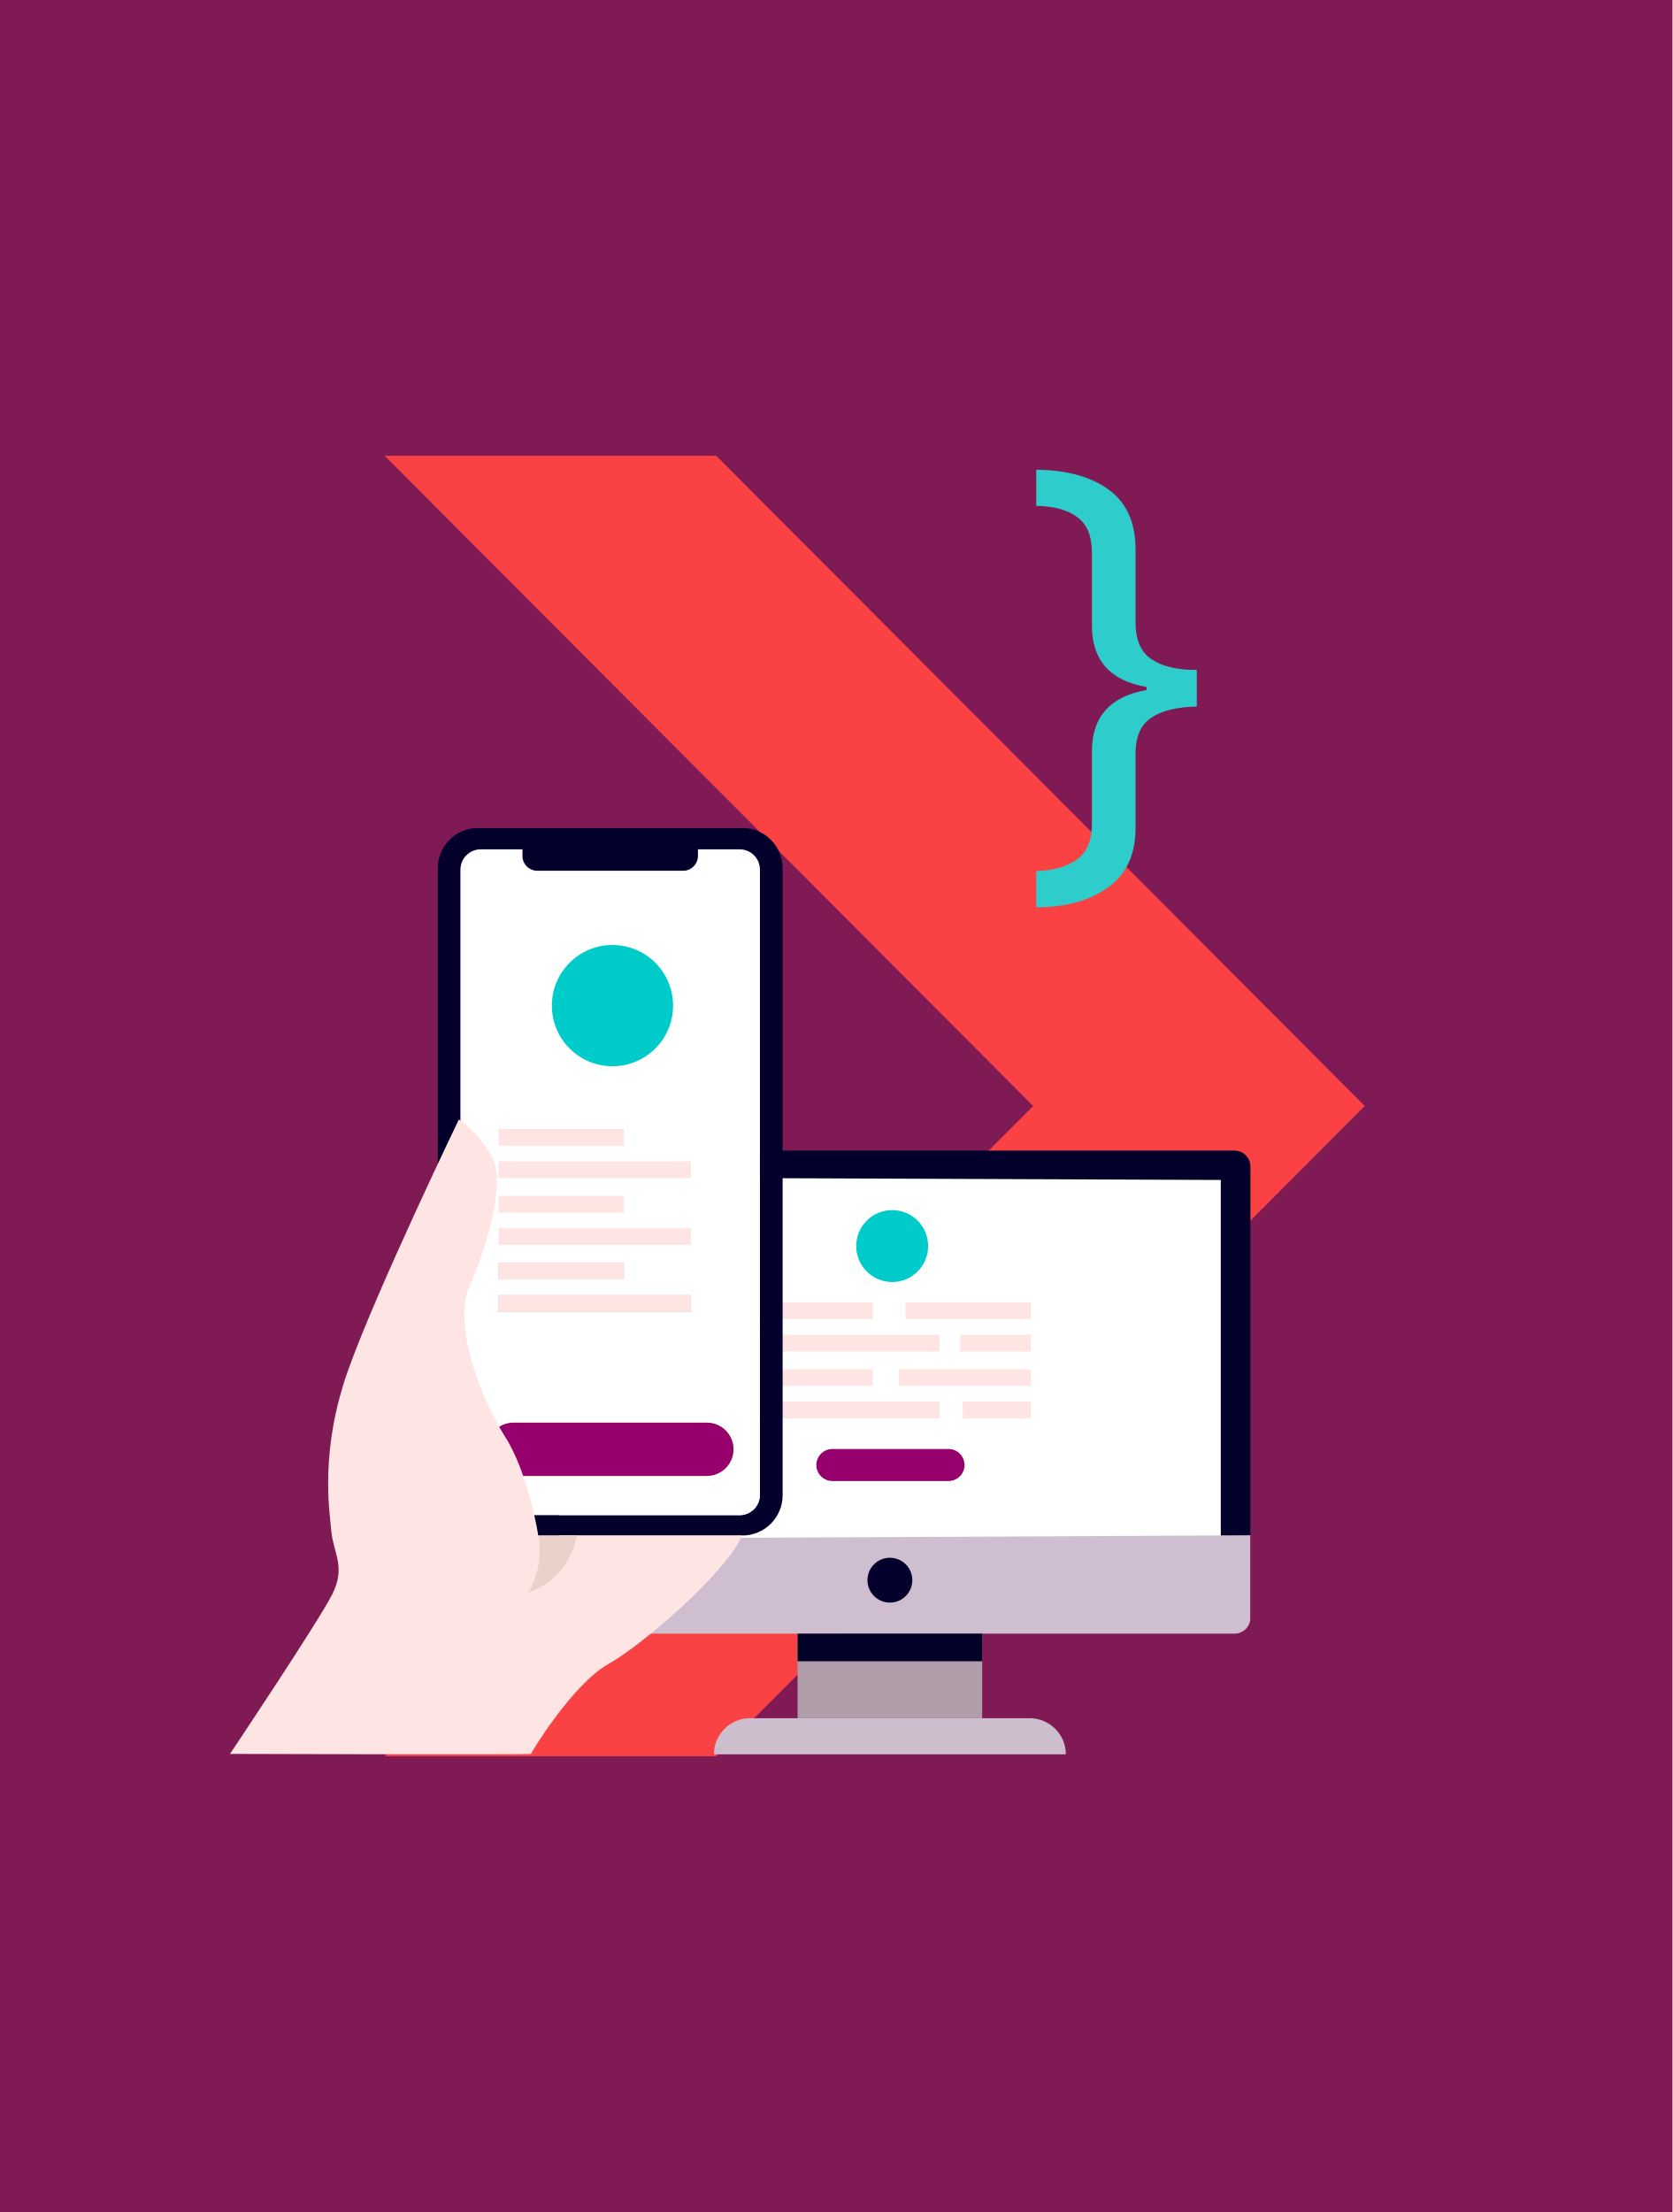
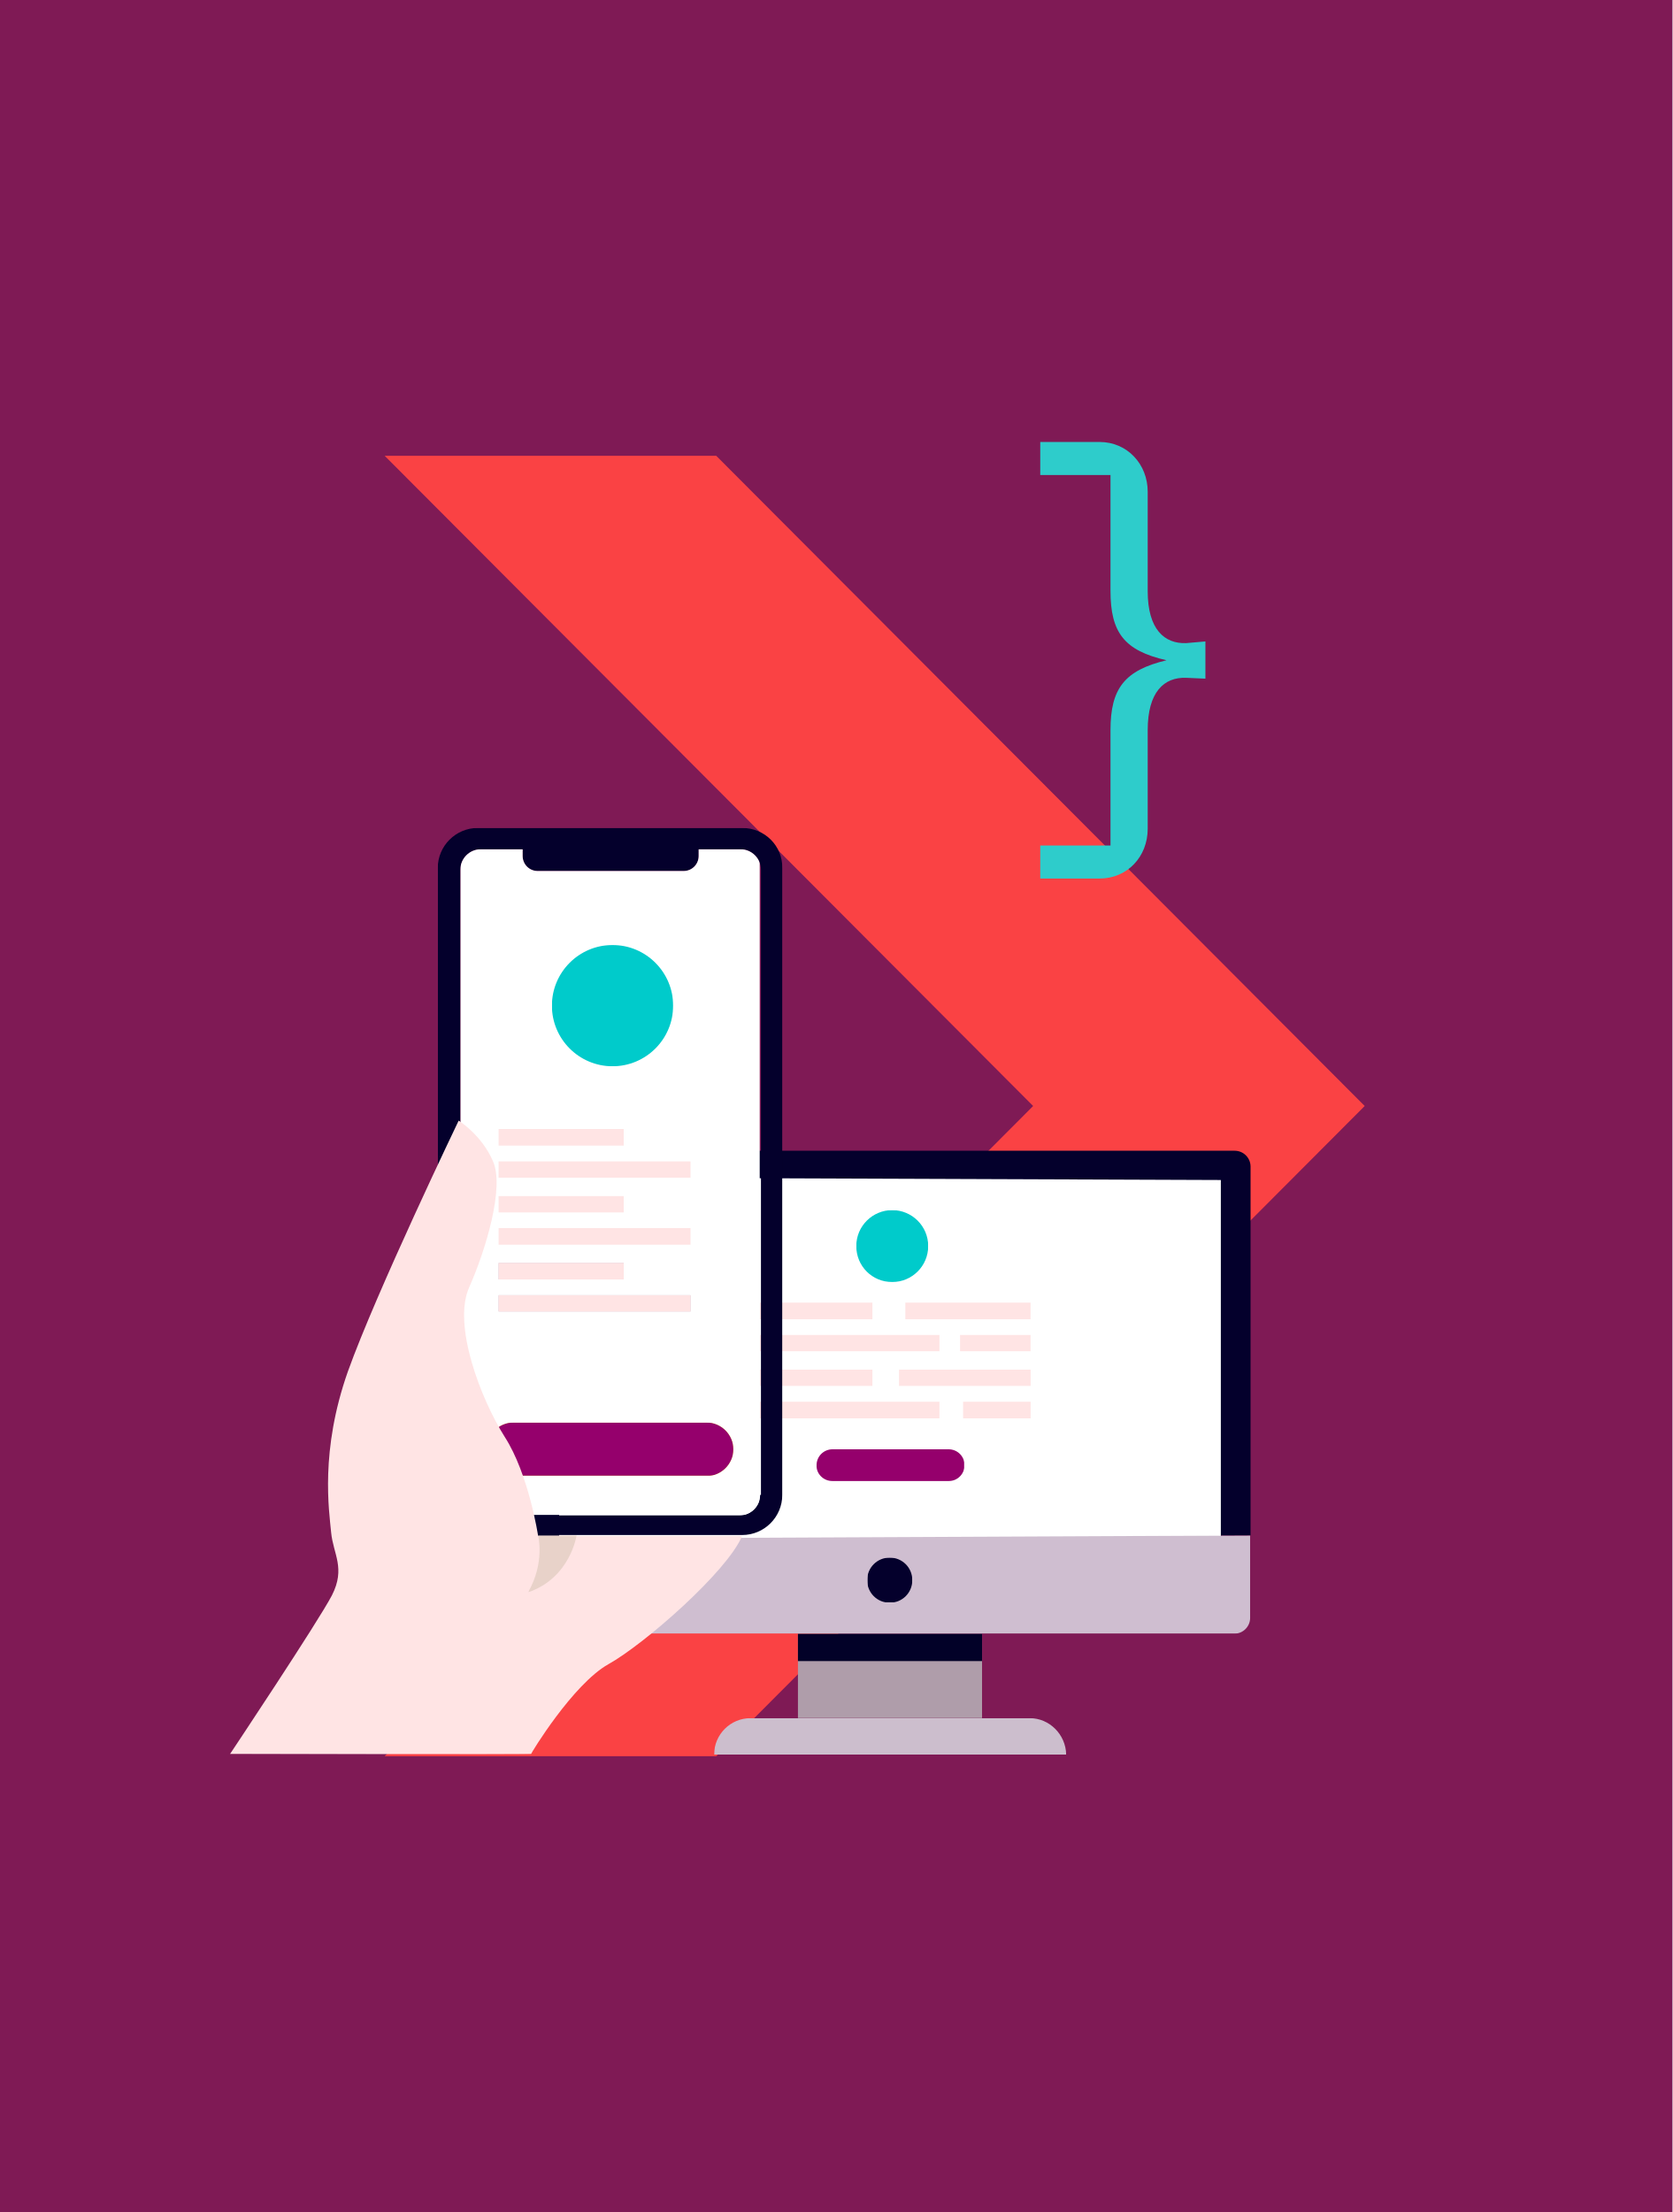
- <svg xmlns="http://www.w3.org/2000/svg" xmlns:xlink="http://www.w3.org/1999/xlink" width="400px" height="529px" viewBox="0 0 400 529" version="1.1">
-   <defs>
-     <polygon id="path-1" points="0 221.571 244.07 221.571 244.07 -0.001 0 -0.001" />
-   </defs>
-   <g id="Home" stroke="none" stroke-width="1" fill="none" fill-rule="evenodd">
-     <g id="services" transform="translate(-1040, -4014)">
-       <g id="Group-5" transform="translate(1040, 4014)">
-         <rect id="Rectangle-Copy-5" fill="#7F1A55" x="0" y="0" width="400" height="529" />
-         <polygon id="Fill-1" fill="#FA4244" points="92 109 247.114 264.5 92 420 171.302 420 326.41 264.502 326.41 264.498 171.302 109" />
-         <g id="Group-35" transform="translate(55, 198)">
-           <path d="M244.07,169.171 L244.07,80.973 C244.07,78.869 242.362,77.162 240.26,77.162 L75.413,77.162 C73.309,77.162 71.602,78.869 71.602,80.973 L71.602,169.998" id="Fill-1" fill="#04002C" />
-           <mask id="mask-2" fill="white">
-             <use xlink:href="#path-1" />
-           </mask>
-           <g id="Clip-4" />
-           <polygon id="Fill-3" fill="#AF9DAA" mask="url(#mask-2)" points="135.761 212.906 179.909 212.906 179.909 192.688 135.761 192.688" />
-           <path d="M191.256,212.907 L124.416,212.907 C119.63,212.907 115.751,216.786 115.751,221.57 L199.921,221.57 C199.921,216.786 196.04,212.907 191.256,212.907" id="Fill-5" fill="#CCBECD" mask="url(#mask-2)" />
-           <polygon id="Fill-6" fill="#FFFFFF" mask="url(#mask-2)" points="236.978 176.185 236.978 84.187 78.696 83.569 78.696 176.185" />
-           <path d="M71.604,169.997 L71.604,188.877 C71.604,190.982 73.309,192.689 75.413,192.689 L240.258,192.689 C242.364,192.689 244.07,190.982 244.07,188.877 L244.07,169.17" id="Fill-7" fill="#CFBED0" mask="url(#mask-2)" />
-           <path d="M163.201,179.899 C163.201,182.862 160.8,185.262 157.835,185.262 C154.875,185.262 152.472,182.862 152.472,179.899 C152.472,176.937 154.875,174.534 157.835,174.534 C160.8,174.534 163.201,176.937 163.201,179.899" id="Fill-8" fill="#04002C" mask="url(#mask-2)" />
-           <polygon id="Fill-9" fill="#020128" mask="url(#mask-2)" points="135.761 199.291 179.909 199.291 179.909 192.688 135.761 192.688" />
-           <path d="M144.079,156.186 L171.861,156.186 C173.974,156.186 175.69,154.472 175.69,152.357 C175.69,150.241 173.974,148.527 171.861,148.527 L144.079,148.527 C141.963,148.527 140.249,150.241 140.249,152.357 C140.249,154.472 141.963,156.186 144.079,156.186" id="Fill-10" fill="#95006C" mask="url(#mask-2)" />
-           <polygon id="Fill-11" fill="#FFE4E4" mask="url(#mask-2)" points="123.746 133.453 153.741 133.453 153.741 129.454 123.746 129.454" />
-           <polygon id="Fill-12" fill="#FFE4E4" mask="url(#mask-2)" points="159.987 133.453 191.538 133.453 191.538 129.454 159.987 129.454" />
-           <polygon id="Fill-13" fill="#FFE4E4" mask="url(#mask-2)" points="123.746 141.201 169.74 141.201 169.74 137.202 123.746 137.202" />
-           <polygon id="Fill-14" fill="#FFE4E4" mask="url(#mask-2)" points="175.27 141.201 191.538 141.201 191.538 137.202 175.27 137.202" />
-           <polygon id="Fill-15" fill="#FFE4E4" mask="url(#mask-2)" points="123.746 117.457 153.741 117.457 153.741 113.458 123.746 113.458" />
-           <polygon id="Fill-16" fill="#FFE4E4" mask="url(#mask-2)" points="161.543 117.457 191.538 117.457 191.538 113.458 161.543 113.458" />
-           <polygon id="Fill-17" fill="#FFE4E4" mask="url(#mask-2)" points="123.746 125.201 169.74 125.201 169.74 121.202 123.746 121.202" />
-           <polygon id="Fill-18" fill="#FFE4E4" mask="url(#mask-2)" points="174.644 125.201 191.538 125.201 191.538 121.202 174.644 121.202" />
-           <path d="M166.984,99.997 C166.984,104.748 163.132,108.597 158.386,108.597 C153.636,108.597 149.784,104.748 149.784,99.997 C149.784,95.247 153.636,91.397 158.386,91.397 C163.132,91.397 166.984,95.247 166.984,99.997" id="Fill-19" fill="#00CBCB" mask="url(#mask-2)" />
-           <path d="M126.751,159.497 C126.751,162.177 124.577,164.35 121.898,164.35 L59.986,164.35 C57.306,164.35 55.133,162.177 55.133,159.497 L55.133,9.974 C55.133,7.294 57.306,5.123 59.986,5.123 L69.948,5.123 L69.948,6.695 C69.948,8.658 71.535,10.248 73.501,10.248 L108.385,10.248 C110.349,10.248 111.936,8.658 111.936,6.695 L111.936,5.123 L121.898,5.123 C124.577,5.123 126.751,7.294 126.751,9.974 L126.751,159.497 Z M122.535,0 L59.348,0 C54.018,0 49.701,4.321 49.701,9.648 L49.701,159.573 C49.701,164.901 54.018,169.221 59.348,169.221 L122.535,169.221 C127.865,169.221 132.185,164.901 132.185,159.573 L132.185,9.648 C132.185,4.321 127.865,0 122.535,0 L122.535,0 Z" id="Fill-20" fill="#04002C" mask="url(#mask-2)" />
-           <path d="M126.751,159.497 C126.751,162.177 124.577,164.35 121.898,164.35 L59.986,164.35 C57.306,164.35 55.133,162.177 55.133,159.497 L55.133,9.974 C55.133,7.294 57.306,5.123 59.986,5.123 L69.948,5.123 L69.948,6.695 C69.948,8.658 71.535,10.248 73.501,10.248 L108.385,10.248 C110.349,10.248 111.936,8.658 111.936,6.695 L111.936,5.123 L121.898,5.123 C124.577,5.123 126.751,7.294 126.751,9.974 L126.751,159.497 Z" id="Fill-21" fill="#FFFFFF" mask="url(#mask-2)" />
-           <path d="M67.822,154.973 L114.064,154.973 C117.583,154.973 120.439,152.119 120.439,148.6 C120.439,145.08 117.583,142.224 114.064,142.224 L67.822,142.224 C64.3,142.224 61.449,145.08 61.449,148.6 C61.449,152.119 64.3,154.973 67.822,154.973" id="Fill-22" fill="#FFFF36" mask="url(#mask-2)" />
-           <polygon id="Fill-23" fill="#CFBED0" mask="url(#mask-2)" points="64.239 107.981 94.234 107.981 94.234 103.982 64.239 103.982" />
-           <polygon id="Fill-24" fill="#CFBED0" mask="url(#mask-2)" points="64.239 115.729 110.231 115.729 110.231 111.73 64.239 111.73" />
-           <path d="M67.822,154.973 L114.064,154.973 C117.583,154.973 120.439,152.119 120.439,148.6 C120.439,145.08 117.583,142.224 114.064,142.224 L67.822,142.224 C64.3,142.224 61.449,145.08 61.449,148.6 C61.449,152.119 64.3,154.973 67.822,154.973" id="Fill-25" fill="#95006C" mask="url(#mask-2)" />
-           <path d="M0,221.459 C0,221.459 71.986,221.709 71.986,221.459 C71.986,221.21 81.986,204.712 90.485,199.964 C98.983,195.216 118.98,177.717 122.478,169.219 L73.738,169.219 C73.738,169.219 71.489,154.472 65.74,145.475 C59.991,136.473 53.241,118.73 57.24,109.728 C61.239,100.732 65.74,85.734 62.989,79.486 C60.24,73.235 54.741,69.738 54.741,69.738 C54.741,69.738 34.995,110.729 28.243,129.726 C21.498,148.723 23.747,162.971 24.247,168.219 C24.746,173.468 27.746,176.718 24.496,183.216 C21.246,189.716 0,221.459 0,221.459" id="Fill-26" fill="#FFE4E4" mask="url(#mask-2)" />
-           <polygon id="Fill-27" fill="#FFE4E4" mask="url(#mask-2)" points="64.239 107.981 94.234 107.981 94.234 103.982 64.239 103.982" />
-           <polygon id="Fill-28" fill="#FFE4E4" mask="url(#mask-2)" points="64.239 115.729 110.231 115.729 110.231 111.73 64.239 111.73" />
-           <polygon id="Fill-29" fill="#FFE4E4" mask="url(#mask-2)" points="64.239 91.982 94.234 91.982 94.234 87.983 64.239 87.983" />
-           <polygon id="Fill-30" fill="#FFE4E4" mask="url(#mask-2)" points="64.239 99.733 110.231 99.733 110.231 95.734 64.239 95.734" />
-           <polygon id="Fill-31" fill="#FFE4E4" mask="url(#mask-2)" points="64.239 75.988 94.234 75.988 94.234 71.989 64.239 71.989" />
-           <polygon id="Fill-32" fill="#FFE4E4" mask="url(#mask-2)" points="64.239 83.734 110.231 83.734 110.231 79.735 64.239 79.735" />
-           <path d="M105.981,42.493 C105.981,50.5 99.49,56.991 91.485,56.991 C83.478,56.991 76.987,50.5 76.987,42.493 C76.987,34.486 83.478,27.997 91.485,27.997 C99.49,27.997 105.981,34.486 105.981,42.493" id="Fill-33" fill="#00CBCB" mask="url(#mask-2)" />
-           <path d="M73.737,169.22 C73.737,169.22 75.487,175.721 71.363,182.843 C81.485,179.468 82.983,169.22 82.983,169.22 L73.737,169.22 Z" id="Fill-34" fill="#E8D2C9" mask="url(#mask-2)" />
-         </g>
-         <text id="}" font-family="Faktum-Regular, Faktum" font-size="120" font-weight="normal" fill="#2ECCCB">
-           <tspan x="244" y="198.019">}</tspan>
-         </text>
+ <svg xmlns="http://www.w3.org/2000/svg" enable-background="new 0 0 400 529" height="529" viewBox="0 0 400 529" width="400">
+   <mask id="a" height="20.2" maskUnits="userSpaceOnUse" width="44.1" x="135.8" y="192.7">
+     <path clip-rule="evenodd" d="m0 221.6h244.1v-221.6h-244.1z" fill="#fff" fill-rule="evenodd" />
+   </mask>
+   <mask id="b" height="8.7" maskUnits="userSpaceOnUse" width="84.2" x="115.8" y="212.9">
+     <path clip-rule="evenodd" d="m0 221.6h244.1v-221.6h-244.1z" fill="#fff" fill-rule="evenodd" />
+   </mask>
+   <mask id="c" height="92.6" maskUnits="userSpaceOnUse" width="158.3" x="78.7" y="83.6">
+     <path clip-rule="evenodd" d="m0 221.6h244.1v-221.6h-244.1z" fill="#fff" fill-rule="evenodd" />
+   </mask>
+   <mask id="d" height="23.5" maskUnits="userSpaceOnUse" width="172.5" x="71.6" y="169.2">
+     <path clip-rule="evenodd" d="m0 221.6h244.1v-221.6h-244.1z" fill="#fff" fill-rule="evenodd" />
+   </mask>
+   <mask id="e" height="10.7" maskUnits="userSpaceOnUse" width="10.7" x="152.5" y="174.5">
+     <path clip-rule="evenodd" d="m0 221.6h244.1v-221.6h-244.1z" fill="#fff" fill-rule="evenodd" />
+   </mask>
+   <mask id="f" height="6.6" maskUnits="userSpaceOnUse" width="44.1" x="135.8" y="192.7">
+     <path clip-rule="evenodd" d="m0 221.6h244.1v-221.6h-244.1z" fill="#fff" fill-rule="evenodd" />
+   </mask>
+   <mask id="g" height="7.7" maskUnits="userSpaceOnUse" width="35.4" x="140.2" y="148.5">
+     <path clip-rule="evenodd" d="m0 221.6h244.1v-221.6h-244.1z" fill="#fff" fill-rule="evenodd" />
+   </mask>
+   <mask id="h" height="4" maskUnits="userSpaceOnUse" width="30" x="123.7" y="129.5">
+     <path clip-rule="evenodd" d="m0 221.6h244.1v-221.6h-244.1z" fill="#fff" fill-rule="evenodd" />
+   </mask>
+   <mask id="i" height="4" maskUnits="userSpaceOnUse" width="31.6" x="160" y="129.5">
+     <path clip-rule="evenodd" d="m0 221.6h244.1v-221.6h-244.1z" fill="#fff" fill-rule="evenodd" />
+   </mask>
+   <mask id="j" height="4" maskUnits="userSpaceOnUse" width="46" x="123.7" y="137.2">
+     <path clip-rule="evenodd" d="m0 221.6h244.1v-221.6h-244.1z" fill="#fff" fill-rule="evenodd" />
+   </mask>
+   <mask id="k" height="4" maskUnits="userSpaceOnUse" width="16.3" x="175.3" y="137.2">
+     <path clip-rule="evenodd" d="m0 221.6h244.1v-221.6h-244.1z" fill="#fff" fill-rule="evenodd" />
+   </mask>
+   <mask id="l" height="4" maskUnits="userSpaceOnUse" width="30" x="123.7" y="113.5">
+     <path clip-rule="evenodd" d="m0 221.6h244.1v-221.6h-244.1z" fill="#fff" fill-rule="evenodd" />
+   </mask>
+   <mask id="m" height="4" maskUnits="userSpaceOnUse" width="30" x="161.5" y="113.5">
+     <path clip-rule="evenodd" d="m0 221.6h244.1v-221.6h-244.1z" fill="#fff" fill-rule="evenodd" />
+   </mask>
+   <mask id="n" height="4" maskUnits="userSpaceOnUse" width="46" x="123.7" y="121.2">
+     <path clip-rule="evenodd" d="m0 221.6h244.1v-221.6h-244.1z" fill="#fff" fill-rule="evenodd" />
+   </mask>
+   <mask id="o" height="4" maskUnits="userSpaceOnUse" width="16.9" x="174.6" y="121.2">
+     <path clip-rule="evenodd" d="m0 221.6h244.1v-221.6h-244.1z" fill="#fff" fill-rule="evenodd" />
+   </mask>
+   <mask id="p" height="17.2" maskUnits="userSpaceOnUse" width="17.2" x="149.8" y="91.4">
+     <path clip-rule="evenodd" d="m0 221.6h244.1v-221.6h-244.1z" fill="#fff" fill-rule="evenodd" />
+   </mask>
+   <mask id="q" height="169.2" maskUnits="userSpaceOnUse" width="82.5" x="49.7" y="0">
+     <path clip-rule="evenodd" d="m0 221.6h244.1v-221.6h-244.1z" fill="#fff" fill-rule="evenodd" />
+   </mask>
+   <mask id="r" height="159.2" maskUnits="userSpaceOnUse" width="71.6" x="55.1" y="5.1">
+     <path clip-rule="evenodd" d="m0 221.6h244.1v-221.6h-244.1z" fill="#fff" fill-rule="evenodd" />
+   </mask>
+   <mask id="s" height="12.7" maskUnits="userSpaceOnUse" width="59" x="61.4" y="142.2">
+     <path clip-rule="evenodd" d="m0 221.6h244.1v-221.6h-244.1z" fill="#fff" fill-rule="evenodd" />
+   </mask>
+   <mask id="t" height="4" maskUnits="userSpaceOnUse" width="30" x="64.2" y="104">
+     <path clip-rule="evenodd" d="m0 221.6h244.1v-221.6h-244.1z" fill="#fff" fill-rule="evenodd" />
+   </mask>
+   <mask id="u" height="4" maskUnits="userSpaceOnUse" width="46" x="64.2" y="111.7">
+     <path clip-rule="evenodd" d="m0 221.6h244.1v-221.6h-244.1z" fill="#fff" fill-rule="evenodd" />
+   </mask>
+   <mask id="v" height="12.7" maskUnits="userSpaceOnUse" width="59" x="61.4" y="142.2">
+     <path clip-rule="evenodd" d="m0 221.6h244.1v-221.6h-244.1z" fill="#fff" fill-rule="evenodd" />
+   </mask>
+   <mask id="w" height="151.8" maskUnits="userSpaceOnUse" width="122.5" x="0" y="69.7">
+     <path clip-rule="evenodd" d="m0 221.6h244.1v-221.6h-244.1z" fill="#fff" fill-rule="evenodd" />
+   </mask>
+   <mask id="x" height="4" maskUnits="userSpaceOnUse" width="30" x="64.2" y="104">
+     <path clip-rule="evenodd" d="m0 221.6h244.1v-221.6h-244.1z" fill="#fff" fill-rule="evenodd" />
+   </mask>
+   <mask id="y" height="4" maskUnits="userSpaceOnUse" width="46" x="64.2" y="111.7">
+     <path clip-rule="evenodd" d="m0 221.6h244.1v-221.6h-244.1z" fill="#fff" fill-rule="evenodd" />
+   </mask>
+   <mask id="z" height="4" maskUnits="userSpaceOnUse" width="30" x="64.2" y="88">
+     <path clip-rule="evenodd" d="m0 221.6h244.1v-221.6h-244.1z" fill="#fff" fill-rule="evenodd" />
+   </mask>
+   <mask id="A" height="4" maskUnits="userSpaceOnUse" width="46" x="64.2" y="95.7">
+     <path clip-rule="evenodd" d="m0 221.6h244.1v-221.6h-244.1z" fill="#fff" fill-rule="evenodd" />
+   </mask>
+   <mask id="B" height="4" maskUnits="userSpaceOnUse" width="30" x="64.2" y="72">
+     <path clip-rule="evenodd" d="m0 221.6h244.1v-221.6h-244.1z" fill="#fff" fill-rule="evenodd" />
+   </mask>
+   <mask id="C" height="4" maskUnits="userSpaceOnUse" width="46" x="64.2" y="79.7">
+     <path clip-rule="evenodd" d="m0 221.6h244.1v-221.6h-244.1z" fill="#fff" fill-rule="evenodd" />
+   </mask>
+   <mask id="D" height="29" maskUnits="userSpaceOnUse" width="29" x="77" y="28">
+     <path clip-rule="evenodd" d="m0 221.6h244.1v-221.6h-244.1z" fill="#fff" fill-rule="evenodd" />
+   </mask>
+   <mask id="E" height="13.6" maskUnits="userSpaceOnUse" width="11.6" x="71.4" y="169.2">
+     <path clip-rule="evenodd" d="m0 221.6h244.1v-221.6h-244.1z" fill="#fff" fill-rule="evenodd" />
+   </mask>
+   <g clip-rule="evenodd" fill-rule="evenodd">
+     <path d="m0 0h400v529h-400z" fill="#7f1a55" />
+     <path d="m92 109 155.1 155.5-155.1 155.5h79.3l155.1-155.5-155.1-155.5z" fill="#fa4244" />
+     <g transform="translate(55 198)">
+       <path d="m244.1 169.2v-88.2c0-2.1-1.7-3.8-3.8-3.8h-164.9c-2.1 0-3.8 1.7-3.8 3.8v89" fill="#04002c" />
+       <path d="m135.8 212.9h44.1v-20.2h-44.1z" fill="#af9daa" mask="url(#a)" />
+       <path d="m191.3 212.9h-66.8c-4.8 0-8.7 3.9-8.7 8.7h84.2c-.1-4.8-4-8.7-8.7-8.7" fill="#ccbecd" mask="url(#b)" />
+       <path d="m237 176.2v-92l-158.3-.6v92.6z" fill="#fff" mask="url(#c)" />
+       <path d="m71.6 170v18.9c0 2.1 1.7 3.8 3.8 3.8h164.8c2.1 0 3.8-1.7 3.8-3.8v-19.7" fill="#cfbed0" mask="url(#d)" />
+       <path d="m163.2 179.9c0 3-2.4 5.4-5.4 5.4s-5.4-2.4-5.4-5.4 2.4-5.4 5.4-5.4 5.4 2.4 5.4 5.4" fill="#04002c" mask="url(#e)" />
+       <path d="m135.8 199.3h44.1v-6.6h-44.1z" fill="#020128" mask="url(#f)" />
+       <path d="m144.1 156.2h27.8c2.1 0 3.8-1.7 3.8-3.8s-1.7-3.8-3.8-3.8h-27.8c-2.1 0-3.8 1.7-3.8 3.8-.1 2.1 1.7 3.8 3.8 3.8" fill="#95006c" mask="url(#g)" />
+       <g fill="#ffe4e4">
+         <path d="m123.7 133.5h30v-4h-30z" mask="url(#h)" />
+         <path d="m160 133.5h31.5v-4h-31.5z" mask="url(#i)" />
+         <path d="m123.7 141.2h46v-4h-46z" mask="url(#j)" />
+         <path d="m175.3 141.2h16.2v-4h-16.2z" mask="url(#k)" />
+         <path d="m123.7 117.5h30v-4h-30z" mask="url(#l)" />
+         <path d="m161.5 117.5h30v-4h-30z" mask="url(#m)" />
+         <path d="m123.7 125.2h46v-4h-46z" mask="url(#n)" />
+         <path d="m174.6 125.2h16.9v-4h-16.9z" mask="url(#o)" />
      </g>
+       <path d="m167 100c0 4.8-3.9 8.6-8.6 8.6-4.8 0-8.6-3.8-8.6-8.6s3.9-8.6 8.6-8.6 8.6 3.8 8.6 8.6" fill="#00cbcb" mask="url(#p)" />
+       <path d="m126.8 159.5c0 2.7-2.2 4.9-4.9 4.9h-61.9c-2.7 0-4.9-2.2-4.9-4.9v-149.5c0-2.7 2.2-4.9 4.9-4.9h10v1.6c0 2 1.6 3.6 3.6 3.6h34.9c2 0 3.6-1.6 3.6-3.6v-1.6h10c2.7 0 4.9 2.2 4.9 4.9v149.5zm-4.3-159.5h-63.2c-5.3 0-9.6 4.3-9.6 9.6v149.9c0 5.3 4.3 9.6 9.6 9.6h63.2c5.3 0 9.6-4.3 9.6-9.6v-149.9c.1-5.3-4.2-9.6-9.6-9.6z" fill="#04002c" mask="url(#q)" />
+       <path d="m126.8 159.5c0 2.7-2.2 4.9-4.9 4.9h-61.9c-2.7 0-4.9-2.2-4.9-4.9v-149.5c0-2.7 2.2-4.9 4.9-4.9h10v1.6c0 2 1.6 3.6 3.6 3.6h34.9c2 0 3.6-1.6 3.6-3.6v-1.6h10c2.7 0 4.9 2.2 4.9 4.9v149.5z" fill="#fff" mask="url(#r)" />
+       <path d="m67.8 155h46.2c3.5 0 6.4-2.9 6.4-6.4s-2.9-6.4-6.4-6.4h-46.2c-3.5 0-6.4 2.9-6.4 6.4s2.9 6.4 6.4 6.4" fill="#ffff36" mask="url(#s)" />
+       <path d="m64.2 108h30v-4h-30z" fill="#cfbed0" mask="url(#t)" />
+       <path d="m64.2 115.7h46v-4h-46z" fill="#cfbed0" mask="url(#u)" />
+       <path d="m67.8 155h46.2c3.5 0 6.4-2.9 6.4-6.4s-2.9-6.4-6.4-6.4h-46.2c-3.5 0-6.4 2.9-6.4 6.4s2.9 6.4 6.4 6.4" fill="#95006c" mask="url(#v)" />
+       <path d="m0 221.5s72 .2 72 0 10-16.7 18.5-21.5c8.5-4.7 28.5-22.2 32-30.7h-48.8s-2.2-14.7-8-23.7c-5.7-9-12.5-26.7-8.5-35.7s8.5-24 5.7-30.2c-2.7-6.3-8.2-9.7-8.2-9.7s-19.7 41-26.5 60c-6.7 19-4.5 33.2-4 38.5.5 5.2 3.5 8.5.2 15-3.2 6.2-24.4 38-24.4 38" fill="#ffe4e4" mask="url(#w)" />
+       <path d="m64.2 108h30v-4h-30z" fill="#ffe4e4" mask="url(#x)" />
+       <path d="m64.2 115.7h46v-4h-46z" fill="#ffe4e4" mask="url(#y)" />
+       <path d="m64.2 92h30v-4h-30z" fill="#ffe4e4" mask="url(#z)" />
+       <path d="m64.2 99.7h46v-4h-46z" fill="#ffe4e4" mask="url(#A)" />
+       <path d="m64.2 76h30v-4h-30z" fill="#ffe4e4" mask="url(#B)" />
+       <path d="m64.2 83.7h46v-4h-46z" fill="#ffe4e4" mask="url(#C)" />
+       <path d="m106 42.5c0 8-6.5 14.5-14.5 14.5s-14.5-6.5-14.5-14.5 6.5-14.5 14.5-14.5 14.5 6.5 14.5 14.5" fill="#00cbcb" mask="url(#D)" />
+       <path d="m73.7 169.2s1.7 6.5-2.4 13.6c10.1-3.4 11.6-13.6 11.6-13.6z" fill="#e8d2c9" mask="url(#E)" />
    </g>
  </g>
+   <path d="m288.3 153.4v8.9l-4.6-.2c-5.3-.2-9.2 3.4-9.2 12.5v23.6c0 6.7-4.9 11.9-11.5 11.9h-14.2v-7.9h16.8v-27.6c0-10 3.4-14.3 13.4-16.7-10.1-2.3-13.4-6.6-13.4-16.6v-27.7h-16.8v-7.9h14.2c6.6 0 11.5 5.3 11.5 11.9v23.8c0 9.1 4 12.6 9.2 12.4z" fill="#2ecccb" />
</svg>
